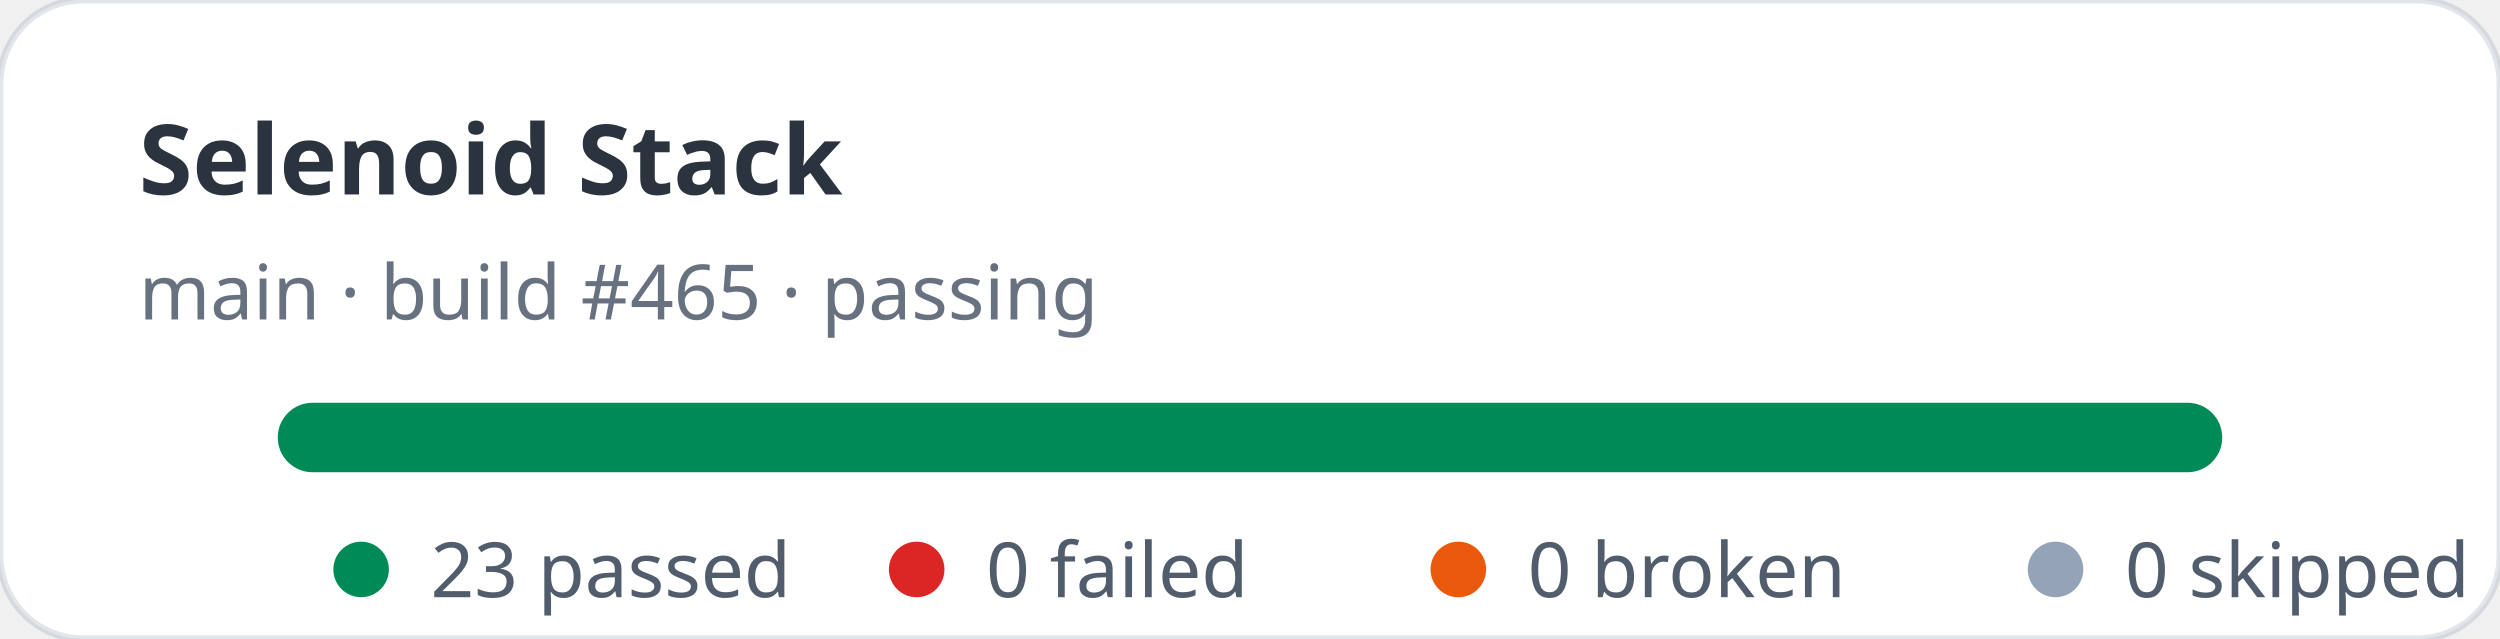
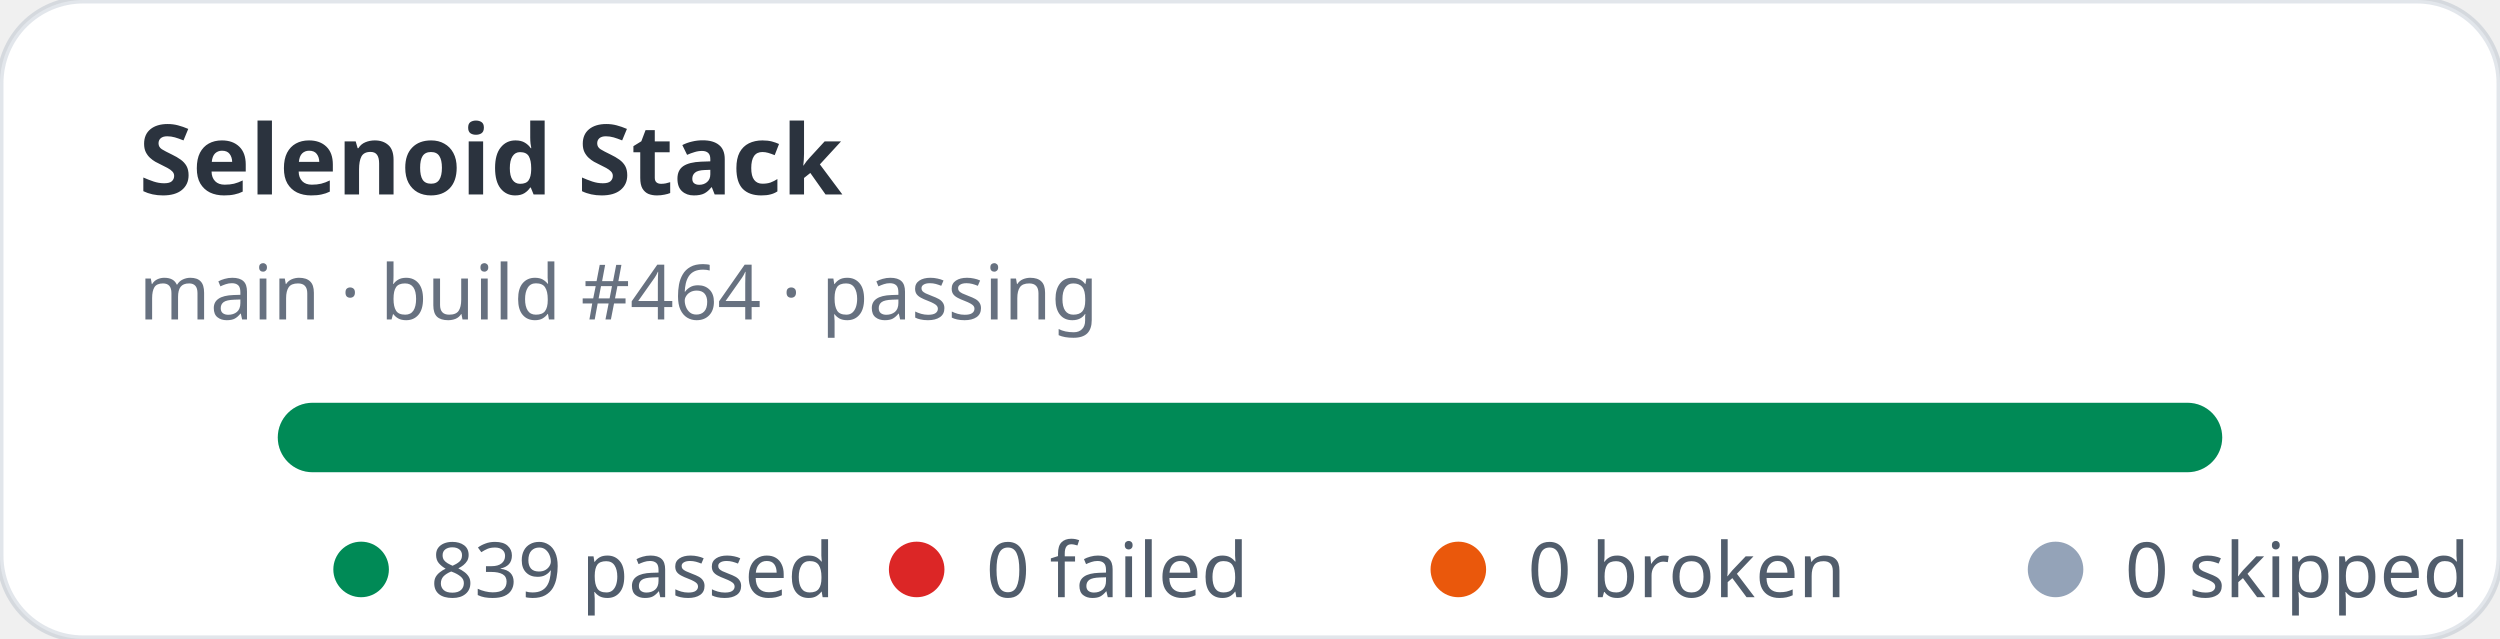
- <svg xmlns="http://www.w3.org/2000/svg" width="360" height="92" viewBox="0 0 360 92" role="img" aria-label="Selenoid Stack stats: 23 passed, 0 failed">
+ <svg xmlns="http://www.w3.org/2000/svg" width="360" height="92" viewBox="0 0 360 92" role="img" aria-label="Selenoid Stack stats: 839 passed, 0 failed">
  <rect width="360" height="92" rx="12" fill="#ffffff" stroke="rgba(11,48,86,0.12)" />
  <text x="20" y="28" fill="rgba(1,10,24,0.83)" font-family="ui-sans-serif,system-ui,sans-serif" font-size="14" font-weight="700">Selenoid Stack</text>
-   <text x="20" y="46" fill="rgba(2,19,44,0.6)" font-family="ui-sans-serif,system-ui,sans-serif" font-size="11">main · build #465 · passing</text>
+   <text x="20" y="46" fill="rgba(2,19,44,0.6)" font-family="ui-sans-serif,system-ui,sans-serif" font-size="11">main · build #464 · passing</text>
  <rect x="40" y="58" width="280" height="10" rx="5" fill="#e2e8f0" />
  <rect x="40" y="58" width="280" height="10" rx="5" fill="#008a56" />
  <g font-family="ui-sans-serif,system-ui,sans-serif" font-size="11" fill="rgba(1,18,40,0.68)">
    <circle cx="52" cy="82" r="4" fill="#008a56" />
-     <text x="62" y="86">23 passed</text>
+     <text x="62" y="86">839 passed</text>
    <circle cx="132" cy="82" r="4" fill="#dc2626" />
    <text x="142" y="86">0 failed</text>
    <circle cx="210" cy="82" r="4" fill="#ea580c" />
    <text x="220" y="86">0 broken</text>
    <circle cx="296" cy="82" r="4" fill="#94a3b8" />
    <text x="306" y="86">0 skipped</text>
  </g>
</svg>
